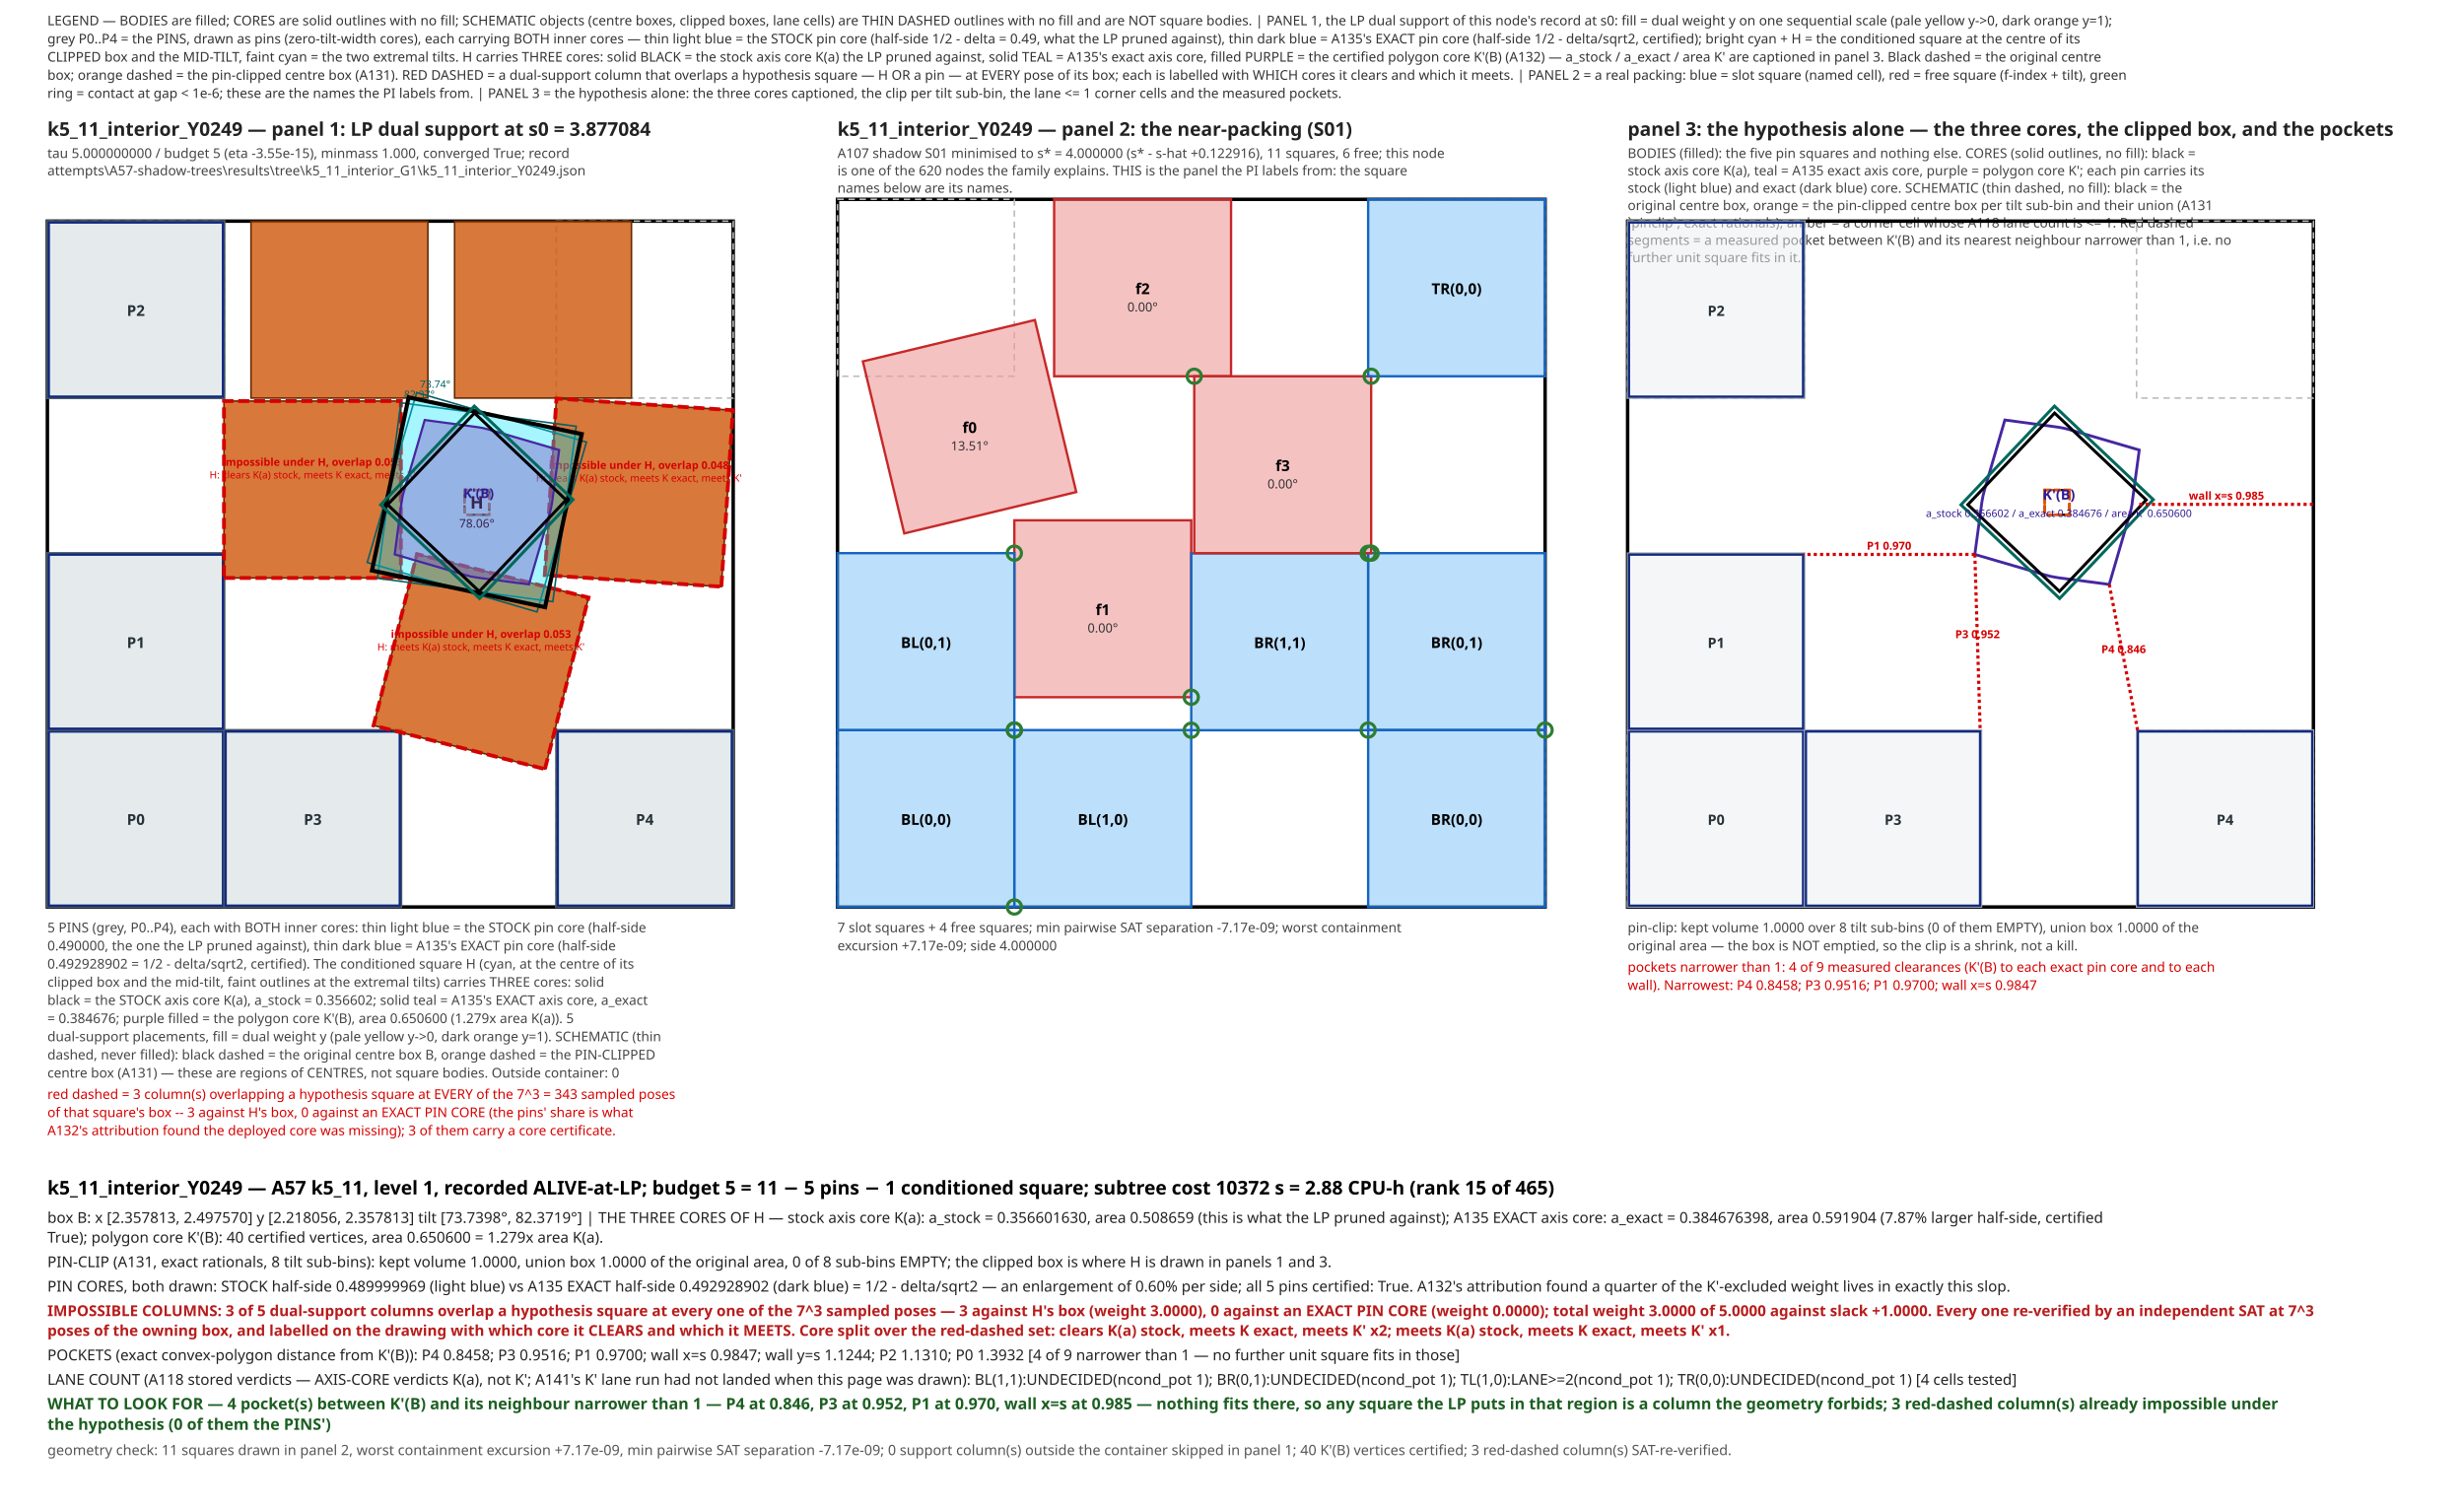
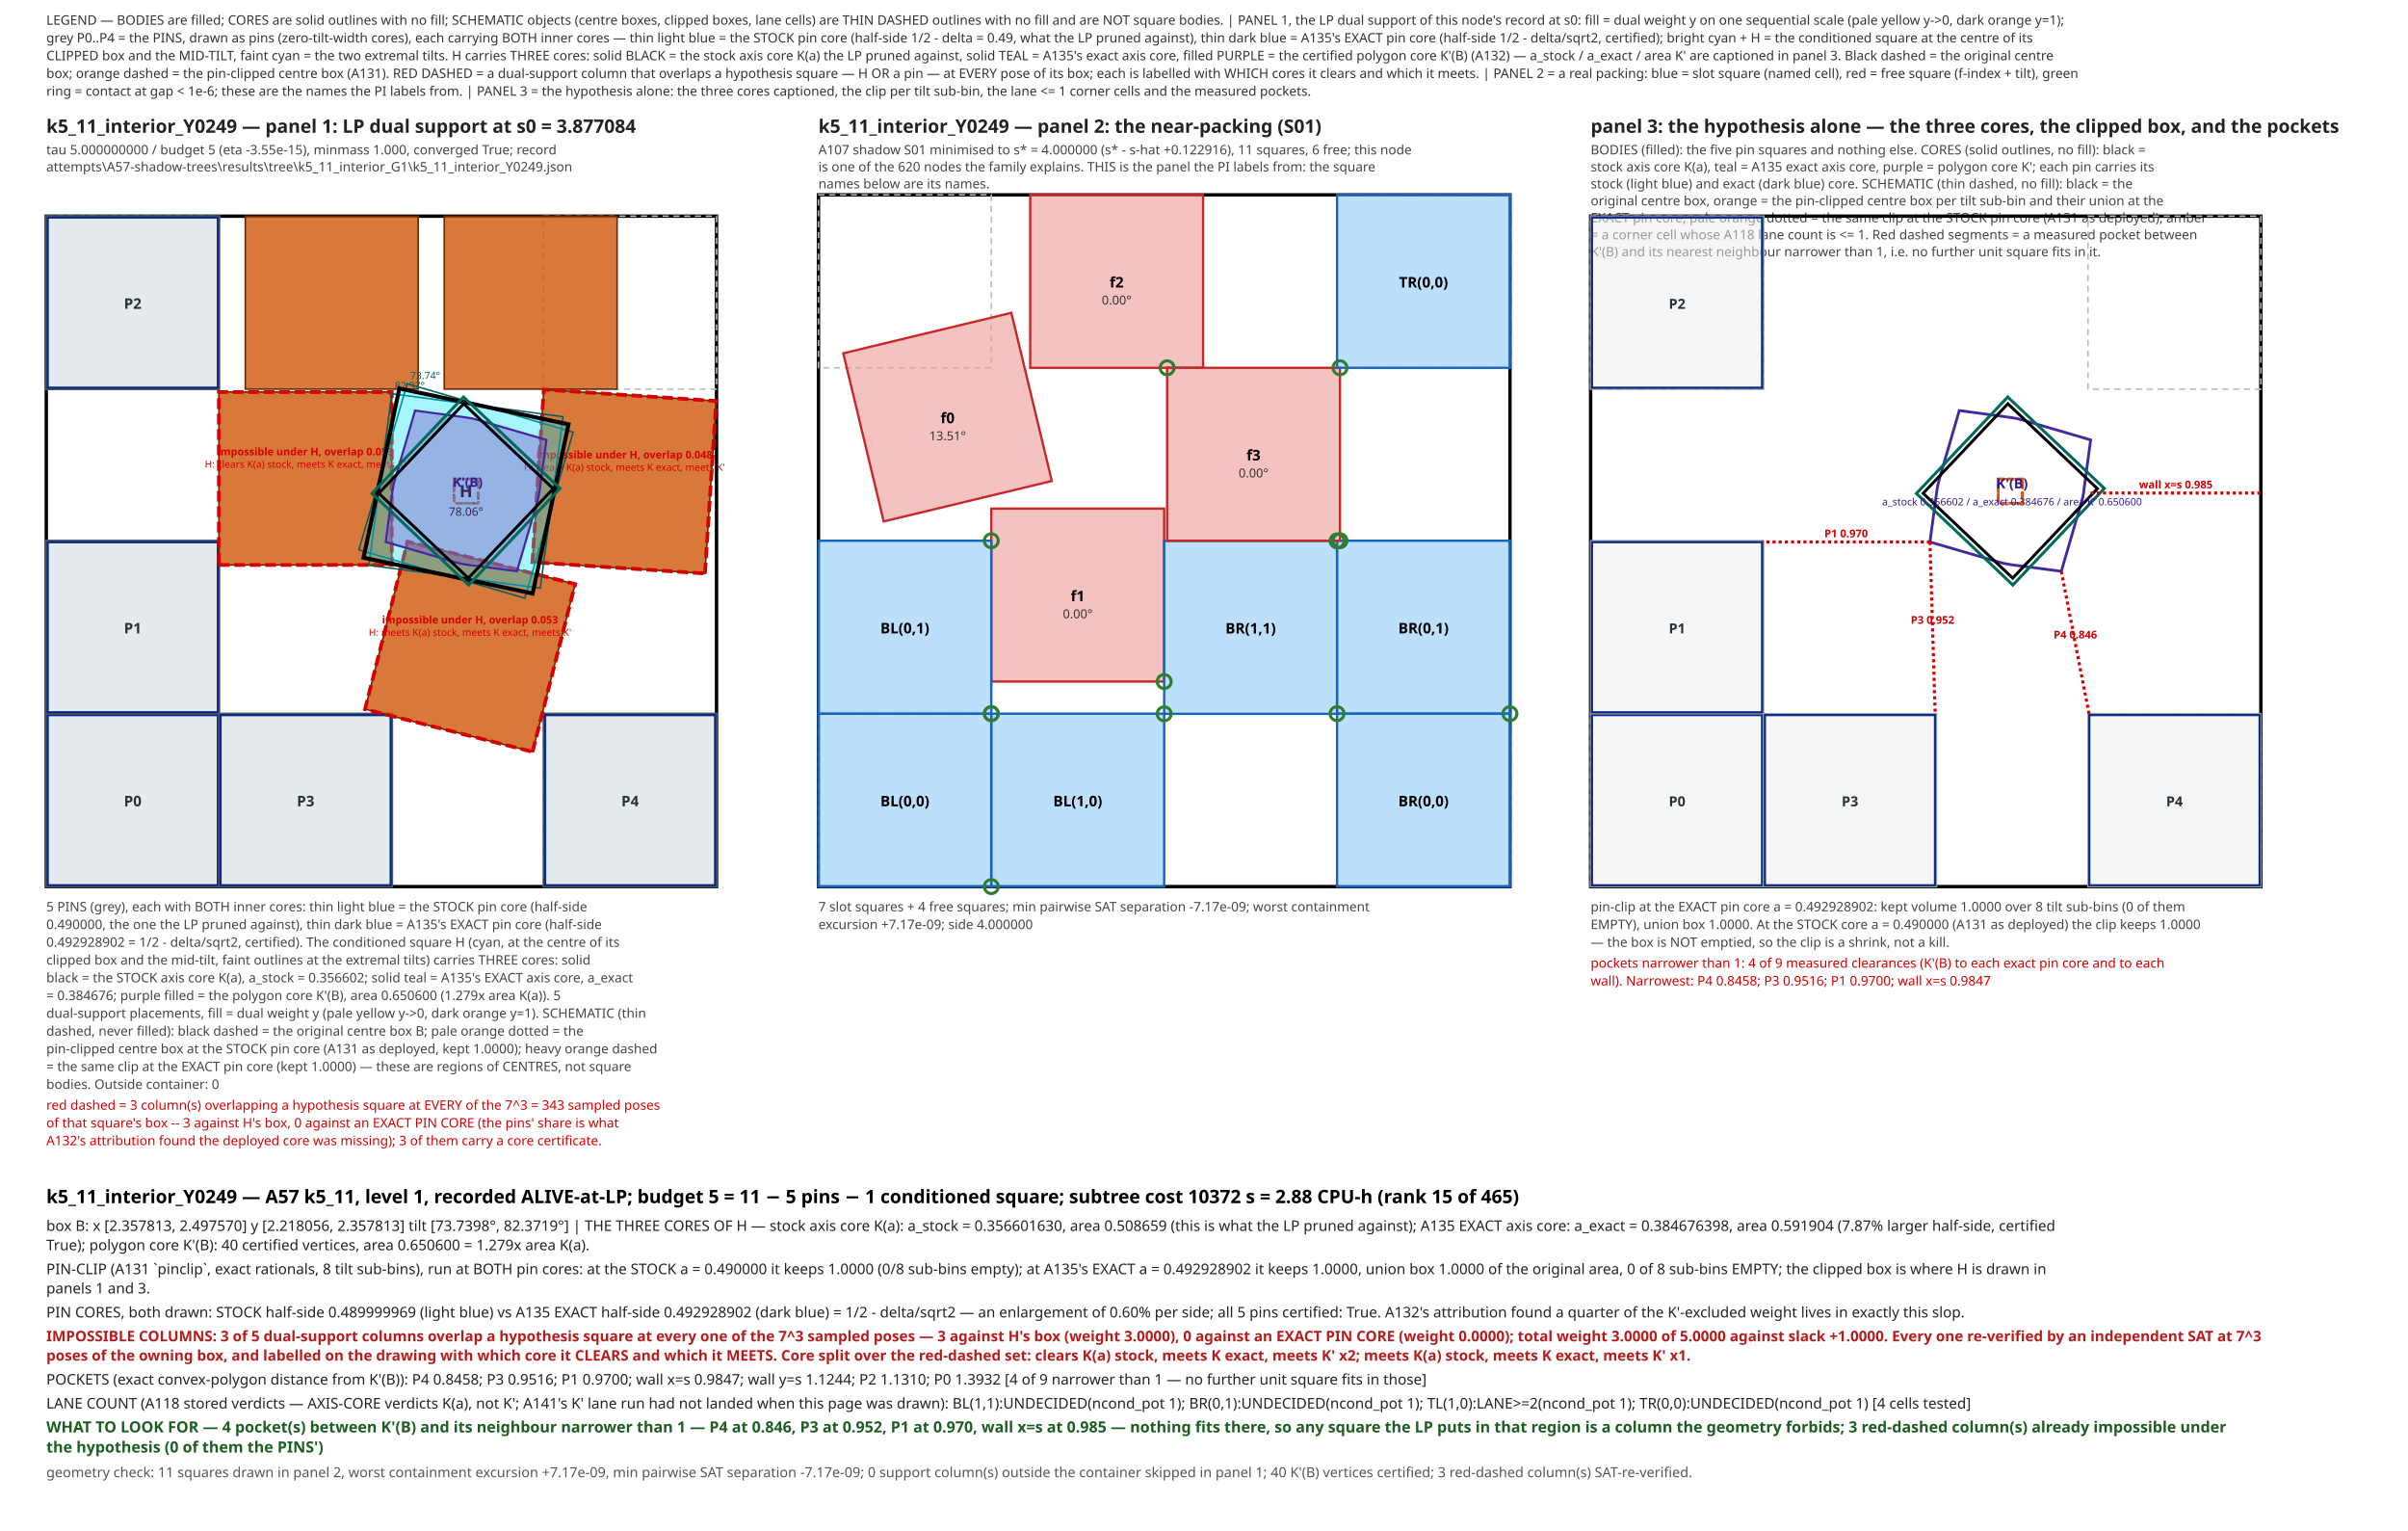
- <svg xmlns="http://www.w3.org/2000/svg" width="1560" height="956" font-family="Segoe UI, sans-serif" style="background:#fff">
+ <svg xmlns="http://www.w3.org/2000/svg" width="1560" height="991" font-family="Segoe UI, sans-serif" style="background:#fff">
  <text x="30.0" y="16.0" font-size="8.5" fill="#333" text-anchor="start">LEGEND — BODIES are filled; CORES are solid outlines with no fill; SCHEMATIC objects (centre boxes, clipped boxes, lane cells) are THIN DASHED outlines with no fill and are NOT square bodies. | PANEL 1, the LP dual support of this node's record at s0: fill = dual weight y on one sequential scale (pale yellow y-&gt;0, dark orange y=1);</text>
  <text x="30.0" y="27.5" font-size="8.5" fill="#333" text-anchor="start">grey P0..P4 = the PINS, drawn as pins (zero-tilt-width cores), each carrying BOTH inner cores — thin light blue = the STOCK pin core (half-side 1/2 - delta = 0.49, what the LP pruned against), thin dark blue = A135's EXACT pin core (half-side 1/2 - delta/sqrt2, certified); bright cyan + H = the conditioned square at the centre of its</text>
  <text x="30.0" y="39.0" font-size="8.5" fill="#333" text-anchor="start">CLIPPED box and the MID-TILT, faint cyan = the two extremal tilts. H carries THREE cores: solid BLACK = the stock axis core K(a) the LP pruned against, solid TEAL = A135's exact axis core, filled PURPLE = the certified polygon core K'(B) (A132) — a_stock / a_exact / area K' are captioned in panel 3. Black dashed = the original centre</text>
  <text x="30.0" y="50.5" font-size="8.5" fill="#333" text-anchor="start">box; orange dashed = the pin-clipped centre box (A131). RED DASHED = a dual-support column that overlaps a hypothesis square — H OR a pin — at EVERY pose of its box; each is labelled with WHICH cores it clears and which it meets. | PANEL 2 = a real packing: blue = slot square (named cell), red = free square (f-index + tilt), green</text>
  <text x="30.0" y="62.0" font-size="8.5" fill="#333" text-anchor="start">ring = contact at gap &lt; 1e-6; these are the names the PI labels from. | PANEL 3 = the hypothesis alone: the three cores captioned, the clip per tilt sub-bin, the lane &lt;= 1 corner cells and the measured pockets.</text>
  <text x="30.0" y="86.0" font-size="12" fill="#222" text-anchor="start" font-weight="bold">k5_11_interior_Y0249 — panel 1: LP dual support at s0 = 3.877084</text>
  <text x="30.0" y="100.0" font-size="8.5" fill="#444" text-anchor="start">tau 5.000000000 / budget 5 (eta -3.55e-15), minmass 1.000, converged True; record</text>
  <text x="30.0" y="111.0" font-size="8.5" fill="#444" text-anchor="start">attempts\A57-shadow-trees\results\tree\k5_11_interior_G1\k5_11_interior_Y0249.json</text>
  <rect x="30" y="140.0" width="434.2" height="434.2" fill="none" stroke="#000" stroke-width="2.2" />
  <rect x="30.0" y="462.2" width="112" height="112" fill="none" stroke="#bbb" stroke-width="1" stroke-dasharray="4,3" />
  <rect x="352.2" y="462.2" width="112" height="112" fill="none" stroke="#bbb" stroke-width="1" stroke-dasharray="4,3" />
  <rect x="30.0" y="140.0" width="112" height="112" fill="none" stroke="#bbb" stroke-width="1" stroke-dasharray="4,3" />
  <rect x="352.2" y="140.0" width="112" height="112" fill="none" stroke="#bbb" stroke-width="1" stroke-dasharray="4,3" />
  <polygon points="30.0,574.2 142.0,574.2 142.0,462.2 30.0,462.2" fill="#cfd8dc" fill-opacity="0.55" stroke="#455a64" stroke-width="1.4" />
  <polygon points="31.1,573.1 140.9,573.1 140.9,463.4 31.1,463.4" fill="none" fill-opacity="0.00" stroke="#01579b" stroke-width="1.0" />
  <polygon points="30.8,573.4 141.2,573.4 141.2,463.0 30.8,463.0" fill="none" fill-opacity="0.00" stroke="#1a237e" stroke-width="1.2" />
  <text x="86.0" y="522.2" font-size="9.5" fill="#263238" text-anchor="middle" font-weight="bold">P0</text>
  <polygon points="30.0,462.2 142.0,462.2 142.0,350.2 30.0,350.2" fill="#cfd8dc" fill-opacity="0.55" stroke="#455a64" stroke-width="1.4" />
  <polygon points="31.1,461.1 140.9,461.1 140.9,351.4 31.1,351.4" fill="none" fill-opacity="0.00" stroke="#01579b" stroke-width="1.0" />
  <polygon points="30.8,461.4 141.2,461.4 141.2,351.0 30.8,351.0" fill="none" fill-opacity="0.00" stroke="#1a237e" stroke-width="1.2" />
  <text x="86.0" y="410.2" font-size="9.5" fill="#263238" text-anchor="middle" font-weight="bold">P1</text>
  <polygon points="30.0,252.0 142.0,252.0 142.0,140.0 30.0,140.0" fill="#cfd8dc" fill-opacity="0.55" stroke="#455a64" stroke-width="1.4" />
  <polygon points="31.1,250.9 140.9,250.9 140.9,141.1 31.1,141.1" fill="none" fill-opacity="0.00" stroke="#01579b" stroke-width="1.0" />
  <polygon points="30.8,251.2 141.2,251.2 141.2,140.8 30.8,140.8" fill="none" fill-opacity="0.00" stroke="#1a237e" stroke-width="1.2" />
  <text x="86.0" y="200.0" font-size="9.5" fill="#263238" text-anchor="middle" font-weight="bold">P2</text>
  <polygon points="142.0,574.2 254.0,574.2 254.0,462.2 142.0,462.2" fill="#cfd8dc" fill-opacity="0.55" stroke="#455a64" stroke-width="1.4" />
  <polygon points="143.1,573.1 252.9,573.1 252.9,463.4 143.1,463.4" fill="none" fill-opacity="0.00" stroke="#01579b" stroke-width="1.0" />
  <polygon points="142.8,573.4 253.2,573.4 253.2,463.0 142.8,463.0" fill="none" fill-opacity="0.00" stroke="#1a237e" stroke-width="1.2" />
  <text x="198.0" y="522.2" font-size="9.5" fill="#263238" text-anchor="middle" font-weight="bold">P3</text>
  <polygon points="352.2,574.2 464.2,574.2 464.2,462.2 352.2,462.2" fill="#cfd8dc" fill-opacity="0.55" stroke="#455a64" stroke-width="1.4" />
  <polygon points="353.4,573.1 463.1,573.1 463.1,463.4 353.4,463.4" fill="none" fill-opacity="0.00" stroke="#01579b" stroke-width="1.0" />
  <polygon points="353.0,573.4 463.4,573.4 463.4,463.0 353.0,463.0" fill="none" fill-opacity="0.00" stroke="#1a237e" stroke-width="1.2" />
  <text x="408.2" y="522.2" font-size="9.5" fill="#263238" text-anchor="middle" font-weight="bold">P4</text>
  <polygon points="158.9,252.0 270.9,252.0 270.9,140.0 158.9,140.0" fill="hsl(24,92%,42%)" fill-opacity="0.80" stroke="hsl(24,92%,20%)" stroke-width="1.0" />
  <polygon points="141.8,365.9 253.8,365.9 253.8,253.9 141.8,253.9" fill="hsl(24,92%,42%)" fill-opacity="0.80" stroke="hsl(24,92%,20%)" stroke-width="1.0" />
  <polygon points="141.8,365.9 253.8,365.9 253.8,253.9 141.8,253.9" fill="none" fill-opacity="0.00" stroke="#d50000" stroke-width="2.4" stroke-dasharray="7,3" />
  <text x="197.8" y="294.9" font-size="6.8" fill="#d50000" text-anchor="middle" font-weight="bold">impossible under H, overlap 0.053</text>
  <text x="197.8" y="302.9" font-size="6.4" fill="#d50000" text-anchor="middle">H: clears K(a) stock, meets K exact, meets K'</text>
  <polygon points="287.8,252.0 399.8,252.0 399.8,140.0 287.8,140.0" fill="hsl(24,92%,42%)" fill-opacity="0.80" stroke="hsl(24,92%,20%)" stroke-width="1.0" />
  <polygon points="456.7,371.4 464.0,259.7 352.3,252.3 344.9,364.1" fill="hsl(24,92%,42%)" fill-opacity="0.80" stroke="hsl(24,92%,20%)" stroke-width="1.0" />
  <polygon points="456.7,371.4 464.0,259.7 352.3,252.3 344.9,364.1" fill="none" fill-opacity="0.00" stroke="#d50000" stroke-width="2.4" stroke-dasharray="7,3" />
  <text x="404.5" y="296.9" font-size="6.8" fill="#d50000" text-anchor="middle" font-weight="bold">impossible under H, overlap 0.048</text>
  <text x="404.5" y="304.9" font-size="6.4" fill="#d50000" text-anchor="middle">H: clears K(a) stock, meets K exact, meets K'</text>
  <polygon points="345.0,486.9 372.6,378.3 264.0,350.8 236.5,459.3" fill="hsl(24,92%,42%)" fill-opacity="0.80" stroke="hsl(24,92%,20%)" stroke-width="1.0" />
  <polygon points="345.0,486.9 372.6,378.3 264.0,350.8 236.5,459.3" fill="none" fill-opacity="0.00" stroke="#d50000" stroke-width="2.4" stroke-dasharray="7,3" />
  <text x="304.5" y="403.8" font-size="6.8" fill="#d50000" text-anchor="middle" font-weight="bold">impossible under H, overlap 0.053</text>
  <text x="304.5" y="411.8" font-size="6.4" fill="#d50000" text-anchor="middle">H: meets K(a) stock, meets K exact, meets K'</text>
  <rect x="294.1" y="310.2" width="15.7" height="15.7" fill="none" fill-opacity="0.00" stroke="#000" stroke-width="1.4" stroke-dasharray="5,3" />
+   <rect x="294.1" y="310.2" width="15.7" height="15.7" fill="none" fill-opacity="0.00" stroke="#ffb74d" stroke-width="1.0" stroke-dasharray="2,3" />
  <rect x="294.1" y="310.2" width="15.7" height="15.7" fill="none" fill-opacity="0.00" stroke="#e65100" stroke-width="1.6" stroke-dasharray="4,2" />
  <polygon points="340.0,387.4 371.3,279.9 263.8,248.5 232.5,356.1" fill="#00e5ff" fill-opacity="0.00" stroke="#006064" stroke-width="1.0" />
  <text x="265.8" y="245.5" font-size="6.5" fill="#006064" text-anchor="start">73.74°</text>
  <polygon points="350.0,380.9 364.8,269.9 253.8,255.0 239.0,366.1" fill="#00e5ff" fill-opacity="0.00" stroke="#006064" stroke-width="1.0" />
  <text x="255.8" y="252.0" font-size="6.5" fill="#006064" text-anchor="start">82.37°</text>
  <polygon points="345.1,384.4 368.3,274.8 258.7,251.6 235.5,361.2" fill="#00e5ff" fill-opacity="0.35" stroke="#000" stroke-width="2.6" />
  <text x="301.9" y="322.0" font-size="11" fill="#000" text-anchor="middle" font-weight="bold">H</text>
  <text x="301.9" y="334.0" font-size="7.5" fill="#000" text-anchor="middle">78.06°</text>
  <polygon points="249.9,351.0 294.1,363.9 295.2,364.2 296.0,364.4 296.8,364.6 297.8,364.9 298.9,365.1 299.6,365.2 300.6,365.4 301.3,365.5 302.3,365.7 334.9,370.0 347.8,325.8 348.1,324.9 348.3,324.0 348.5,323.3 348.7,322.4 349.0,321.1 349.1,320.4 349.4,318.9 349.6,317.6 354.0,284.9 309.7,272.0 308.6,271.7 307.8,271.5 306.6,271.2 305.8,271.0 304.7,270.8 304.0,270.7 302.9,270.5 301.5,270.3 268.9,265.9 256.0,310.2 255.6,311.5 255.3,312.6 255.0,313.8 254.8,314.8 254.7,315.5 254.4,317.0 254.2,318.3" fill="#7e57c2" fill-opacity="0.42" stroke="#4527a0" stroke-width="1.4" />
  <polygon points="303.4,374.4 358.4,316.5 300.4,261.5 245.4,319.5" fill="none" fill-opacity="0.00" stroke="#000000" stroke-width="1.9" />
  <polygon points="303.6,378.9 362.8,316.3 300.3,257.1 241.0,319.6" fill="none" fill-opacity="0.00" stroke="#00695c" stroke-width="1.9" />
  <text x="303.0" y="315.3" font-size="8.5" fill="#311b92" text-anchor="middle" font-weight="bold">K'(B)</text>
-   <text x="30.0" y="590.2" font-size="8.5" fill="#444" text-anchor="start">5 PINS (grey, P0..P4), each with BOTH inner cores: thin light blue = the STOCK pin core (half-side</text>
+   <text x="30.0" y="590.2" font-size="8.5" fill="#444" text-anchor="start">5 PINS (grey), each with BOTH inner cores: thin light blue = the STOCK pin core (half-side</text>
  <text x="30.0" y="601.7" font-size="8.5" fill="#444" text-anchor="start">0.490000, the one the LP pruned against), thin dark blue = A135's EXACT pin core (half-side</text>
  <text x="30.0" y="613.2" font-size="8.5" fill="#444" text-anchor="start">0.492928902 = 1/2 - delta/sqrt2, certified). The conditioned square H (cyan, at the centre of its</text>
  <text x="30.0" y="624.7" font-size="8.5" fill="#444" text-anchor="start">clipped box and the mid-tilt, faint outlines at the extremal tilts) carries THREE cores: solid</text>
  <text x="30.0" y="636.2" font-size="8.5" fill="#444" text-anchor="start">black = the STOCK axis core K(a), a_stock = 0.356602; solid teal = A135's EXACT axis core, a_exact</text>
  <text x="30.0" y="647.7" font-size="8.5" fill="#444" text-anchor="start">= 0.384676; purple filled = the polygon core K'(B), area 0.650600 (1.279x area K(a)). 5</text>
  <text x="30.0" y="659.2" font-size="8.5" fill="#444" text-anchor="start">dual-support placements, fill = dual weight y (pale yellow y-&gt;0, dark orange y=1). SCHEMATIC (thin</text>
-   <text x="30.0" y="670.7" font-size="8.5" fill="#444" text-anchor="start">dashed, never filled): black dashed = the original centre box B, orange dashed = the PIN-CLIPPED</text>
-   <text x="30.0" y="682.2" font-size="8.5" fill="#444" text-anchor="start">centre box (A131) — these are regions of CENTRES, not square bodies. Outside container: 0</text>
-   <text x="30.0" y="695.7" font-size="8.5" fill="#d50000" text-anchor="start">red dashed = 3 column(s) overlapping a hypothesis square at EVERY of the 7^3 = 343 sampled poses</text>
-   <text x="30.0" y="707.2" font-size="8.5" fill="#d50000" text-anchor="start">of that square's box -- 3 against H's box, 0 against an EXACT PIN CORE (the pins' share is what</text>
-   <text x="30.0" y="718.7" font-size="8.5" fill="#d50000" text-anchor="start">A132's attribution found the deployed core was missing); 3 of them carry a core certificate.</text>
+   <text x="30.0" y="670.7" font-size="8.5" fill="#444" text-anchor="start">dashed, never filled): black dashed = the original centre box B; pale orange dotted = the</text>
+   <text x="30.0" y="682.2" font-size="8.5" fill="#444" text-anchor="start">pin-clipped centre box at the STOCK pin core (A131 as deployed, kept 1.0000); heavy orange dashed</text>
+   <text x="30.0" y="693.7" font-size="8.5" fill="#444" text-anchor="start">= the same clip at the EXACT pin core (kept 1.0000) — these are regions of CENTRES, not square</text>
+   <text x="30.0" y="705.2" font-size="8.5" fill="#444" text-anchor="start">bodies. Outside container: 0</text>
+   <text x="30.0" y="718.7" font-size="8.5" fill="#d50000" text-anchor="start">red dashed = 3 column(s) overlapping a hypothesis square at EVERY of the 7^3 = 343 sampled poses</text>
+   <text x="30.0" y="730.2" font-size="8.5" fill="#d50000" text-anchor="start">of that square's box -- 3 against H's box, 0 against an EXACT PIN CORE (the pins' share is what</text>
+   <text x="30.0" y="741.7" font-size="8.5" fill="#d50000" text-anchor="start">A132's attribution found the deployed core was missing); 3 of them carry a core certificate.</text>
  <text x="530.2" y="86.0" font-size="12" fill="#222" text-anchor="start" font-weight="bold">k5_11_interior_Y0249 — panel 2: the near-packing (S01)</text>
  <text x="530.2" y="100.0" font-size="8.5" fill="#444" text-anchor="start">A107 shadow S01 minimised to s* = 4.000000 (s* - s-hat +0.122916), 11 squares, 6 free; this node</text>
  <text x="530.2" y="111.0" font-size="8.5" fill="#444" text-anchor="start">is one of the 620 nodes the family explains. THIS is the panel the PI labels from: the square</text>
  <text x="530.2" y="122.0" font-size="8.5" fill="#444" text-anchor="start">names below are its names.</text>
  <rect x="530.233" y="126.2" width="448.0" height="448.0" fill="none" stroke="#000" stroke-width="2.2" />
  <rect x="530.2" y="462.2" width="112" height="112" fill="none" stroke="#bbb" stroke-width="1" stroke-dasharray="4,3" />
  <rect x="866.2" y="462.2" width="112" height="112" fill="none" stroke="#bbb" stroke-width="1" stroke-dasharray="4,3" />
  <rect x="530.2" y="126.2" width="112" height="112" fill="none" stroke="#bbb" stroke-width="1" stroke-dasharray="4,3" />
  <rect x="866.2" y="126.2" width="112" height="112" fill="none" stroke="#bbb" stroke-width="1" stroke-dasharray="4,3" />
  <polygon points="572.5,337.7 681.4,311.5 655.2,202.6 546.3,228.8" fill="#ef9a9a" fill-opacity="0.60" stroke="#c62828" stroke-width="1.5" />
  <text x="613.9" y="274.1" font-size="9.5" fill="#000" text-anchor="middle" font-weight="bold">f0</text>
  <text x="613.9" y="285.1" font-size="8" fill="#333" text-anchor="middle">13.51°</text>
  <polygon points="642.2,441.4 754.2,441.4 754.2,329.4 642.2,329.4" fill="#ef9a9a" fill-opacity="0.60" stroke="#c62828" stroke-width="1.5" />
  <text x="698.2" y="389.4" font-size="9.5" fill="#000" text-anchor="middle" font-weight="bold">f1</text>
  <text x="698.2" y="400.4" font-size="8" fill="#333" text-anchor="middle">0.00°</text>
  <polygon points="667.4,238.2 779.4,238.2 779.4,126.2 667.4,126.2" fill="#ef9a9a" fill-opacity="0.60" stroke="#c62828" stroke-width="1.5" />
  <text x="723.4" y="186.2" font-size="9.5" fill="#000" text-anchor="middle" font-weight="bold">f2</text>
  <text x="723.4" y="197.2" font-size="8" fill="#333" text-anchor="middle">0.00°</text>
  <polygon points="754.2,462.3 866.2,462.3 866.2,350.3 754.2,350.3" fill="#90caf9" fill-opacity="0.60" stroke="#1565c0" stroke-width="1.5" />
  <text x="810.2" y="410.3" font-size="9.5" fill="#000" text-anchor="middle" font-weight="bold">BR(1,1)</text>
  <polygon points="866.2,462.2 978.2,462.2 978.2,350.2 866.2,350.2" fill="#90caf9" fill-opacity="0.60" stroke="#1565c0" stroke-width="1.5" />
  <text x="922.2" y="410.2" font-size="9.5" fill="#000" text-anchor="middle" font-weight="bold">BR(0,1)</text>
  <polygon points="756.1,350.2 868.1,350.2 868.1,238.2 756.1,238.2" fill="#ef9a9a" fill-opacity="0.60" stroke="#c62828" stroke-width="1.5" />
  <text x="812.1" y="298.2" font-size="9.5" fill="#000" text-anchor="middle" font-weight="bold">f3</text>
  <text x="812.1" y="309.2" font-size="8" fill="#333" text-anchor="middle">0.00°</text>
  <polygon points="530.2,574.2 642.2,574.2 642.2,462.2 530.2,462.2" fill="#90caf9" fill-opacity="0.60" stroke="#1565c0" stroke-width="1.5" />
  <text x="586.2" y="522.2" font-size="9.5" fill="#000" text-anchor="middle" font-weight="bold">BL(0,0)</text>
  <polygon points="530.2,462.2 642.2,462.2 642.2,350.2 530.2,350.2" fill="#90caf9" fill-opacity="0.60" stroke="#1565c0" stroke-width="1.5" />
  <text x="586.2" y="410.2" font-size="9.5" fill="#000" text-anchor="middle" font-weight="bold">BL(0,1)</text>
  <polygon points="642.2,574.2 754.2,574.2 754.2,462.2 642.2,462.2" fill="#90caf9" fill-opacity="0.60" stroke="#1565c0" stroke-width="1.5" />
  <text x="698.2" y="522.2" font-size="9.5" fill="#000" text-anchor="middle" font-weight="bold">BL(1,0)</text>
  <polygon points="866.2,574.2 978.2,574.2 978.2,462.2 866.2,462.2" fill="#90caf9" fill-opacity="0.60" stroke="#1565c0" stroke-width="1.5" />
  <text x="922.2" y="522.2" font-size="9.5" fill="#000" text-anchor="middle" font-weight="bold">BR(0,0)</text>
  <polygon points="866.2,238.2 978.2,238.2 978.2,126.2 866.2,126.2" fill="#90caf9" fill-opacity="0.60" stroke="#1565c0" stroke-width="1.5" />
  <text x="922.2" y="186.2" font-size="9.5" fill="#000" text-anchor="middle" font-weight="bold">TR(0,0)</text>
  <circle cx="754.2" cy="441.4" r="4.5" fill="none" stroke="#2e7d32" stroke-width="2" />
  <circle cx="642.2" cy="350.2" r="4.5" fill="none" stroke="#2e7d32" stroke-width="2" />
  <circle cx="756.1" cy="238.2" r="4.5" fill="none" stroke="#2e7d32" stroke-width="2" />
  <circle cx="866.2" cy="350.3" r="4.5" fill="none" stroke="#2e7d32" stroke-width="2" />
  <circle cx="754.2" cy="462.3" r="4.5" fill="none" stroke="#2e7d32" stroke-width="2" />
  <circle cx="866.2" cy="462.2" r="4.5" fill="none" stroke="#2e7d32" stroke-width="2" />
  <circle cx="868.1" cy="350.2" r="4.5" fill="none" stroke="#2e7d32" stroke-width="2" />
  <circle cx="978.2" cy="462.2" r="4.5" fill="none" stroke="#2e7d32" stroke-width="2" />
  <circle cx="868.1" cy="238.2" r="4.5" fill="none" stroke="#2e7d32" stroke-width="2" />
  <circle cx="642.2" cy="462.2" r="4.5" fill="none" stroke="#2e7d32" stroke-width="2" />
  <circle cx="642.2" cy="574.2" r="4.5" fill="none" stroke="#2e7d32" stroke-width="2" />
  <circle cx="642.2" cy="462.2" r="4.5" fill="none" stroke="#2e7d32" stroke-width="2" />
  <text x="530.2" y="590.2" font-size="8.5" fill="#444" text-anchor="start">7 slot squares + 4 free squares; min pairwise SAT separation -7.17e-09; worst containment</text>
  <text x="530.2" y="601.7" font-size="8.5" fill="#444" text-anchor="start">excursion +7.17e-09; side 4.000000</text>
  <text x="1030.5" y="86.0" font-size="12" fill="#222" text-anchor="start" font-weight="bold">panel 3: the hypothesis alone — the three cores, the clipped box, and the pockets</text>
  <text x="1030.5" y="100.0" font-size="8.5" fill="#444" text-anchor="start">BODIES (filled): the five pin squares and nothing else. CORES (solid outlines, no fill): black =</text>
  <text x="1030.5" y="111.0" font-size="8.5" fill="#444" text-anchor="start">stock axis core K(a), teal = A135 exact axis core, purple = polygon core K'; each pin carries its</text>
  <text x="1030.5" y="122.0" font-size="8.5" fill="#444" text-anchor="start">stock (light blue) and exact (dark blue) core. SCHEMATIC (thin dashed, no fill): black = the</text>
-   <text x="1030.5" y="133.0" font-size="8.5" fill="#444" text-anchor="start">original centre box, orange = the pin-clipped centre box per tilt sub-bin and their union (A131</text>
-   <text x="1030.5" y="144.0" font-size="8.5" fill="#444" text-anchor="start">`pinclip`, exact rationals), amber = a corner cell whose A118 lane count is &lt;= 1. Red dashed</text>
-   <text x="1030.5" y="155.0" font-size="8.5" fill="#444" text-anchor="start">segments = a measured pocket between K'(B) and its nearest neighbour narrower than 1, i.e. no</text>
-   <text x="1030.5" y="166.0" font-size="8.5" fill="#444" text-anchor="start">further unit square fits in it.</text>
+   <text x="1030.5" y="133.0" font-size="8.5" fill="#444" text-anchor="start">original centre box, orange = the pin-clipped centre box per tilt sub-bin and their union at the</text>
+   <text x="1030.5" y="144.0" font-size="8.5" fill="#444" text-anchor="start">EXACT pin core, pale orange dotted = the same clip at the STOCK pin core (A131 as deployed), amber</text>
+   <text x="1030.5" y="155.0" font-size="8.5" fill="#444" text-anchor="start">= a corner cell whose A118 lane count is &lt;= 1. Red dashed segments = a measured pocket between</text>
+   <text x="1030.5" y="166.0" font-size="8.5" fill="#444" text-anchor="start">K'(B) and its nearest neighbour narrower than 1, i.e. no further unit square fits in it.</text>
  <rect x="1030.467" y="140.0" width="434.2" height="434.2" fill="none" stroke="#000" stroke-width="2.2" />
  <rect x="1030.5" y="462.2" width="112" height="112" fill="none" stroke="#bbb" stroke-width="1" stroke-dasharray="4,3" />
  <rect x="1352.7" y="462.2" width="112" height="112" fill="none" stroke="#bbb" stroke-width="1" stroke-dasharray="4,3" />
  <rect x="1030.5" y="140.0" width="112" height="112" fill="none" stroke="#bbb" stroke-width="1" stroke-dasharray="4,3" />
  <rect x="1352.7" y="140.0" width="112" height="112" fill="none" stroke="#bbb" stroke-width="1" stroke-dasharray="4,3" />
  <polygon points="1030.5,574.2 1142.5,574.2 1142.5,462.2 1030.5,462.2" fill="#eceff1" fill-opacity="0.50" stroke="#90a4ae" stroke-width="1.0" />
  <polygon points="1031.6,573.1 1141.3,573.1 1141.3,463.4 1031.6,463.4" fill="none" fill-opacity="0.00" stroke="#01579b" stroke-width="0.9" />
  <polygon points="1031.3,573.4 1141.7,573.4 1141.7,463.0 1031.3,463.0" fill="none" fill-opacity="0.00" stroke="#1a237e" stroke-width="1.2" />
  <text x="1086.5" y="522.2" font-size="9.0" fill="#263238" text-anchor="middle" font-weight="bold">P0</text>
  <polygon points="1030.5,462.2 1142.5,462.2 1142.5,350.2 1030.5,350.2" fill="#eceff1" fill-opacity="0.50" stroke="#90a4ae" stroke-width="1.0" />
  <polygon points="1031.6,461.1 1141.3,461.1 1141.3,351.4 1031.6,351.4" fill="none" fill-opacity="0.00" stroke="#01579b" stroke-width="0.9" />
  <polygon points="1031.3,461.4 1141.7,461.4 1141.7,351.0 1031.3,351.0" fill="none" fill-opacity="0.00" stroke="#1a237e" stroke-width="1.2" />
  <text x="1086.5" y="410.2" font-size="9.0" fill="#263238" text-anchor="middle" font-weight="bold">P1</text>
  <polygon points="1030.5,252.0 1142.5,252.0 1142.5,140.0 1030.5,140.0" fill="#eceff1" fill-opacity="0.50" stroke="#90a4ae" stroke-width="1.0" />
  <polygon points="1031.6,250.9 1141.3,250.9 1141.3,141.1 1031.6,141.1" fill="none" fill-opacity="0.00" stroke="#01579b" stroke-width="0.9" />
  <polygon points="1031.3,251.2 1141.7,251.2 1141.7,140.8 1031.3,140.8" fill="none" fill-opacity="0.00" stroke="#1a237e" stroke-width="1.2" />
  <text x="1086.5" y="200.0" font-size="9.0" fill="#263238" text-anchor="middle" font-weight="bold">P2</text>
  <polygon points="1142.5,574.2 1254.5,574.2 1254.5,462.2 1142.5,462.2" fill="#eceff1" fill-opacity="0.50" stroke="#90a4ae" stroke-width="1.0" />
  <polygon points="1143.6,573.1 1253.3,573.1 1253.3,463.4 1143.6,463.4" fill="none" fill-opacity="0.00" stroke="#01579b" stroke-width="0.9" />
  <polygon points="1143.3,573.4 1253.7,573.4 1253.7,463.0 1143.3,463.0" fill="none" fill-opacity="0.00" stroke="#1a237e" stroke-width="1.2" />
  <text x="1198.5" y="522.2" font-size="9.0" fill="#263238" text-anchor="middle" font-weight="bold">P3</text>
  <polygon points="1352.7,574.2 1464.7,574.2 1464.7,462.2 1352.7,462.2" fill="#eceff1" fill-opacity="0.50" stroke="#90a4ae" stroke-width="1.0" />
  <polygon points="1353.8,573.1 1463.6,573.1 1463.6,463.4 1353.8,463.4" fill="none" fill-opacity="0.00" stroke="#01579b" stroke-width="0.9" />
  <polygon points="1353.5,573.4 1463.9,573.4 1463.9,463.0 1353.5,463.0" fill="none" fill-opacity="0.00" stroke="#1a237e" stroke-width="1.2" />
  <text x="1408.7" y="522.2" font-size="9.0" fill="#263238" text-anchor="middle" font-weight="bold">P4</text>
  <rect x="1294.5" y="310.2" width="15.7" height="15.7" fill="none" fill-opacity="0.00" stroke="#000" stroke-width="1.4" stroke-dasharray="5,3" />
  <rect x="1294.5" y="310.2" width="15.7" height="15.7" fill="none" fill-opacity="0.00" stroke="#e65100" stroke-width="0.8" stroke-dasharray="2,2" />
  <rect x="1294.5" y="310.2" width="15.7" height="15.7" fill="none" fill-opacity="0.00" stroke="#e65100" stroke-width="0.8" stroke-dasharray="2,2" />
  <rect x="1294.5" y="310.2" width="15.7" height="15.7" fill="none" fill-opacity="0.00" stroke="#e65100" stroke-width="0.8" stroke-dasharray="2,2" />
  <rect x="1294.5" y="310.2" width="15.7" height="15.7" fill="none" fill-opacity="0.00" stroke="#e65100" stroke-width="0.8" stroke-dasharray="2,2" />
  <rect x="1294.5" y="310.2" width="15.7" height="15.7" fill="none" fill-opacity="0.00" stroke="#e65100" stroke-width="0.8" stroke-dasharray="2,2" />
  <rect x="1294.5" y="310.2" width="15.7" height="15.7" fill="none" fill-opacity="0.00" stroke="#e65100" stroke-width="0.8" stroke-dasharray="2,2" />
  <rect x="1294.5" y="310.2" width="15.7" height="15.7" fill="none" fill-opacity="0.00" stroke="#e65100" stroke-width="0.8" stroke-dasharray="2,2" />
  <rect x="1294.5" y="310.2" width="15.7" height="15.7" fill="none" fill-opacity="0.00" stroke="#e65100" stroke-width="0.8" stroke-dasharray="2,2" />
+   <rect x="1294.5" y="310.2" width="15.7" height="15.7" fill="none" fill-opacity="0.00" stroke="#ffb74d" stroke-width="1.0" stroke-dasharray="2,3" />
  <rect x="1294.5" y="310.2" width="15.7" height="15.7" fill="none" fill-opacity="0.00" stroke="#e65100" stroke-width="1.8" stroke-dasharray="4,2" />
  <polygon points="1250.3,351.0 1294.5,363.9 1295.6,364.2 1296.5,364.4 1297.2,364.6 1298.3,364.9 1299.4,365.1 1300.1,365.2 1301.0,365.4 1301.8,365.5 1302.7,365.7 1335.4,370.0 1348.3,325.8 1348.6,324.9 1348.8,324.0 1349.0,323.3 1349.2,322.4 1349.5,321.1 1349.6,320.4 1349.9,318.9 1350.0,317.6 1354.4,284.9 1310.2,272.0 1309.1,271.7 1308.3,271.5 1307.1,271.2 1306.2,271.0 1305.1,270.8 1304.5,270.7 1303.4,270.5 1302.0,270.3 1269.3,265.9 1256.4,310.2 1256.1,311.5 1255.8,312.6 1255.5,313.8 1255.3,314.8 1255.2,315.5 1254.9,317.0 1254.7,318.3" fill="none" fill-opacity="0.00" stroke="#4527a0" stroke-width="1.8" />
  <polygon points="1303.9,374.4 1358.8,316.5 1300.8,261.5 1245.9,319.5" fill="none" fill-opacity="0.00" stroke="#000000" stroke-width="1.9" />
  <polygon points="1304.0,378.9 1363.3,316.3 1300.7,257.1 1241.5,319.6" fill="none" fill-opacity="0.00" stroke="#00695c" stroke-width="1.9" />
  <text x="1303.5" y="316.3" font-size="9.0" fill="#311b92" text-anchor="middle" font-weight="bold">K'(B)</text>
  <text x="1303.5" y="327.3" font-size="6.6" fill="#311b92" text-anchor="middle">a_stock 0.356602 / a_exact 0.384676 / area K' 0.650600</text>
  <line x1="1335.4" y1="370.0" x2="1353.5" y2="463.0" stroke="#d50000" stroke-width="2" stroke-dasharray="2,2" />
  <text x="1344.5" y="413.5" font-size="7.0" fill="#d50000" text-anchor="middle" font-weight="bold">P4 0.846</text>
  <line x1="1250.3" y1="351.0" x2="1253.7" y2="463.0" stroke="#d50000" stroke-width="2" stroke-dasharray="2,2" />
  <text x="1252.0" y="404.0" font-size="7.0" fill="#d50000" text-anchor="middle" font-weight="bold">P3 0.952</text>
  <line x1="1250.3" y1="351.0" x2="1141.7" y2="351.0" stroke="#d50000" stroke-width="2" stroke-dasharray="2,2" />
  <text x="1196.0" y="348.0" font-size="7.0" fill="#d50000" text-anchor="middle" font-weight="bold">P1 0.970</text>
  <line x1="1354.4" y1="319.3" x2="1464.7" y2="319.3" stroke="#d50000" stroke-width="2" stroke-dasharray="2,2" />
  <text x="1409.6" y="316.3" font-size="7.0" fill="#d50000" text-anchor="middle" font-weight="bold">wall x=s 0.985</text>
-   <text x="1030.5" y="590.2" font-size="8.5" fill="#444" text-anchor="start">pin-clip: kept volume 1.0000 over 8 tilt sub-bins (0 of them EMPTY), union box 1.0000 of the</text>
-   <text x="1030.5" y="601.7" font-size="8.5" fill="#444" text-anchor="start">original area — the box is NOT emptied, so the clip is a shrink, not a kill.</text>
-   <text x="1030.5" y="615.2" font-size="8.5" fill="#d50000" text-anchor="start">pockets narrower than 1: 4 of 9 measured clearances (K'(B) to each exact pin core and to each</text>
-   <text x="1030.5" y="626.7" font-size="8.5" fill="#d50000" text-anchor="start">wall). Narrowest: P4 0.8458; P3 0.9516; P1 0.9700; wall x=s 0.9847</text>
-   <text x="30.0" y="756.2" font-size="12" fill="#000" text-anchor="start" font-weight="bold">k5_11_interior_Y0249 — A57 k5_11, level 1, recorded ALIVE-at-LP; budget 5 = 11 − 5 pins − 1 conditioned square; subtree cost 10372 s = 2.88 CPU-h (rank 15 of 465)</text>
-   <text x="30.0" y="774.2" font-size="9.5" fill="#222" text-anchor="start">box B: x [2.357813, 2.497570] y [2.218056, 2.357813] tilt [73.7398°, 82.3719°] | THE THREE CORES OF H — stock axis core K(a): a_stock = 0.356601630, area 0.508659 (this is what the LP pruned against); A135 EXACT axis core: a_exact = 0.384676398, area 0.591904 (7.87% larger half-side, certified</text>
-   <text x="30.0" y="786.7" font-size="9.5" fill="#222" text-anchor="start">True); polygon core K'(B): 40 certified vertices, area 0.650600 = 1.279x area K(a).</text>
-   <text x="30.0" y="802.2" font-size="9.5" fill="#222" text-anchor="start">PIN-CLIP (A131, exact rationals, 8 tilt sub-bins): kept volume 1.0000, union box 1.0000 of the original area, 0 of 8 sub-bins EMPTY; the clipped box is where H is drawn in panels 1 and 3.</text>
-   <text x="30.0" y="817.7" font-size="9.5" fill="#222" text-anchor="start">PIN CORES, both drawn: STOCK half-side 0.489999969 (light blue) vs A135 EXACT half-side 0.492928902 (dark blue) = 1/2 - delta/sqrt2 — an enlargement of 0.60% per side; all 5 pins certified: True. A132's attribution found a quarter of the K'-excluded weight lives in exactly this slop.</text>
-   <text x="30.0" y="833.2" font-size="9.5" fill="#b71c1c" text-anchor="start" font-weight="bold">IMPOSSIBLE COLUMNS: 3 of 5 dual-support columns overlap a hypothesis square at every one of the 7^3 sampled poses — 3 against H's box (weight 3.0000), 0 against an EXACT PIN CORE (weight 0.0000); total weight 3.0000 of 5.0000 against slack +1.0000. Every one re-verified by an independent SAT at 7^3</text>
-   <text x="30.0" y="845.7" font-size="9.5" fill="#b71c1c" text-anchor="start" font-weight="bold">poses of the owning box, and labelled on the drawing with which core it CLEARS and which it MEETS. Core split over the red-dashed set: clears K(a) stock, meets K exact, meets K' x2; meets K(a) stock, meets K exact, meets K' x1.</text>
-   <text x="30.0" y="861.2" font-size="9.5" fill="#222" text-anchor="start">POCKETS (exact convex-polygon distance from K'(B)): P4 0.8458; P3 0.9516; P1 0.9700; wall x=s 0.9847; wall y=s 1.1244; P2 1.1310; P0 1.3932 [4 of 9 narrower than 1 — no further unit square fits in those]</text>
-   <text x="30.0" y="876.7" font-size="9.5" fill="#222" text-anchor="start">LANE COUNT (A118 stored verdicts — AXIS-CORE verdicts K(a), not K'; A141's K' lane run had not landed when this page was drawn): BL(1,1):UNDECIDED(ncond_pot 1); BR(0,1):UNDECIDED(ncond_pot 1); TL(1,0):LANE&gt;=2(ncond_pot 1); TR(0,0):UNDECIDED(ncond_pot 1) [4 cells tested]</text>
-   <text x="30.0" y="892.2" font-size="10" fill="#1b5e20" text-anchor="start" font-weight="bold">WHAT TO LOOK FOR — 4 pocket(s) between K'(B) and its neighbour narrower than 1 — P4 at 0.846, P3 at 0.952, P1 at 0.970, wall x=s at 0.985 — nothing fits there, so any square the LP puts in that region is a column the geometry forbids; 3 red-dashed column(s) already impossible under</text>
-   <text x="30.0" y="905.2" font-size="10" fill="#1b5e20" text-anchor="start" font-weight="bold">the hypothesis (0 of them the PINS')</text>
-   <text x="30.0" y="921.2" font-size="9.0" fill="#555" text-anchor="start">geometry check: 11 squares drawn in panel 2, worst containment excursion +7.17e-09, min pairwise SAT separation -7.17e-09; 0 support column(s) outside the container skipped in panel 1; 40 K'(B) vertices certified; 3 red-dashed column(s) SAT-re-verified.</text>
+   <text x="1030.5" y="590.2" font-size="8.5" fill="#444" text-anchor="start">pin-clip at the EXACT pin core a = 0.492928902: kept volume 1.0000 over 8 tilt sub-bins (0 of them</text>
+   <text x="1030.5" y="601.7" font-size="8.5" fill="#444" text-anchor="start">EMPTY), union box 1.0000. At the STOCK core a = 0.490000 (A131 as deployed) the clip keeps 1.0000</text>
+   <text x="1030.5" y="613.2" font-size="8.5" fill="#444" text-anchor="start">— the box is NOT emptied, so the clip is a shrink, not a kill.</text>
+   <text x="1030.5" y="626.7" font-size="8.5" fill="#d50000" text-anchor="start">pockets narrower than 1: 4 of 9 measured clearances (K'(B) to each exact pin core and to each</text>
+   <text x="1030.5" y="638.2" font-size="8.5" fill="#d50000" text-anchor="start">wall). Narrowest: P4 0.8458; P3 0.9516; P1 0.9700; wall x=s 0.9847</text>
+   <text x="30.0" y="779.2" font-size="12" fill="#000" text-anchor="start" font-weight="bold">k5_11_interior_Y0249 — A57 k5_11, level 1, recorded ALIVE-at-LP; budget 5 = 11 − 5 pins − 1 conditioned square; subtree cost 10372 s = 2.88 CPU-h (rank 15 of 465)</text>
+   <text x="30.0" y="797.2" font-size="9.5" fill="#222" text-anchor="start">box B: x [2.357813, 2.497570] y [2.218056, 2.357813] tilt [73.7398°, 82.3719°] | THE THREE CORES OF H — stock axis core K(a): a_stock = 0.356601630, area 0.508659 (this is what the LP pruned against); A135 EXACT axis core: a_exact = 0.384676398, area 0.591904 (7.87% larger half-side, certified</text>
+   <text x="30.0" y="809.7" font-size="9.5" fill="#222" text-anchor="start">True); polygon core K'(B): 40 certified vertices, area 0.650600 = 1.279x area K(a).</text>
+   <text x="30.0" y="825.2" font-size="9.5" fill="#222" text-anchor="start">PIN-CLIP (A131 `pinclip`, exact rationals, 8 tilt sub-bins), run at BOTH pin cores: at the STOCK a = 0.490000 it keeps 1.0000 (0/8 sub-bins empty); at A135's EXACT a = 0.492928902 it keeps 1.0000, union box 1.0000 of the original area, 0 of 8 sub-bins EMPTY; the clipped box is where H is drawn in</text>
+   <text x="30.0" y="837.7" font-size="9.5" fill="#222" text-anchor="start">panels 1 and 3.</text>
+   <text x="30.0" y="853.2" font-size="9.5" fill="#222" text-anchor="start">PIN CORES, both drawn: STOCK half-side 0.489999969 (light blue) vs A135 EXACT half-side 0.492928902 (dark blue) = 1/2 - delta/sqrt2 — an enlargement of 0.60% per side; all 5 pins certified: True. A132's attribution found a quarter of the K'-excluded weight lives in exactly this slop.</text>
+   <text x="30.0" y="868.7" font-size="9.5" fill="#b71c1c" text-anchor="start" font-weight="bold">IMPOSSIBLE COLUMNS: 3 of 5 dual-support columns overlap a hypothesis square at every one of the 7^3 sampled poses — 3 against H's box (weight 3.0000), 0 against an EXACT PIN CORE (weight 0.0000); total weight 3.0000 of 5.0000 against slack +1.0000. Every one re-verified by an independent SAT at 7^3</text>
+   <text x="30.0" y="881.2" font-size="9.5" fill="#b71c1c" text-anchor="start" font-weight="bold">poses of the owning box, and labelled on the drawing with which core it CLEARS and which it MEETS. Core split over the red-dashed set: clears K(a) stock, meets K exact, meets K' x2; meets K(a) stock, meets K exact, meets K' x1.</text>
+   <text x="30.0" y="896.7" font-size="9.5" fill="#222" text-anchor="start">POCKETS (exact convex-polygon distance from K'(B)): P4 0.8458; P3 0.9516; P1 0.9700; wall x=s 0.9847; wall y=s 1.1244; P2 1.1310; P0 1.3932 [4 of 9 narrower than 1 — no further unit square fits in those]</text>
+   <text x="30.0" y="912.2" font-size="9.5" fill="#222" text-anchor="start">LANE COUNT (A118 stored verdicts — AXIS-CORE verdicts K(a), not K'; A141's K' lane run had not landed when this page was drawn): BL(1,1):UNDECIDED(ncond_pot 1); BR(0,1):UNDECIDED(ncond_pot 1); TL(1,0):LANE&gt;=2(ncond_pot 1); TR(0,0):UNDECIDED(ncond_pot 1) [4 cells tested]</text>
+   <text x="30.0" y="927.7" font-size="10" fill="#1b5e20" text-anchor="start" font-weight="bold">WHAT TO LOOK FOR — 4 pocket(s) between K'(B) and its neighbour narrower than 1 — P4 at 0.846, P3 at 0.952, P1 at 0.970, wall x=s at 0.985 — nothing fits there, so any square the LP puts in that region is a column the geometry forbids; 3 red-dashed column(s) already impossible under</text>
+   <text x="30.0" y="940.7" font-size="10" fill="#1b5e20" text-anchor="start" font-weight="bold">the hypothesis (0 of them the PINS')</text>
+   <text x="30.0" y="956.7" font-size="9.0" fill="#555" text-anchor="start">geometry check: 11 squares drawn in panel 2, worst containment excursion +7.17e-09, min pairwise SAT separation -7.17e-09; 0 support column(s) outside the container skipped in panel 1; 40 K'(B) vertices certified; 3 red-dashed column(s) SAT-re-verified.</text>
</svg>
